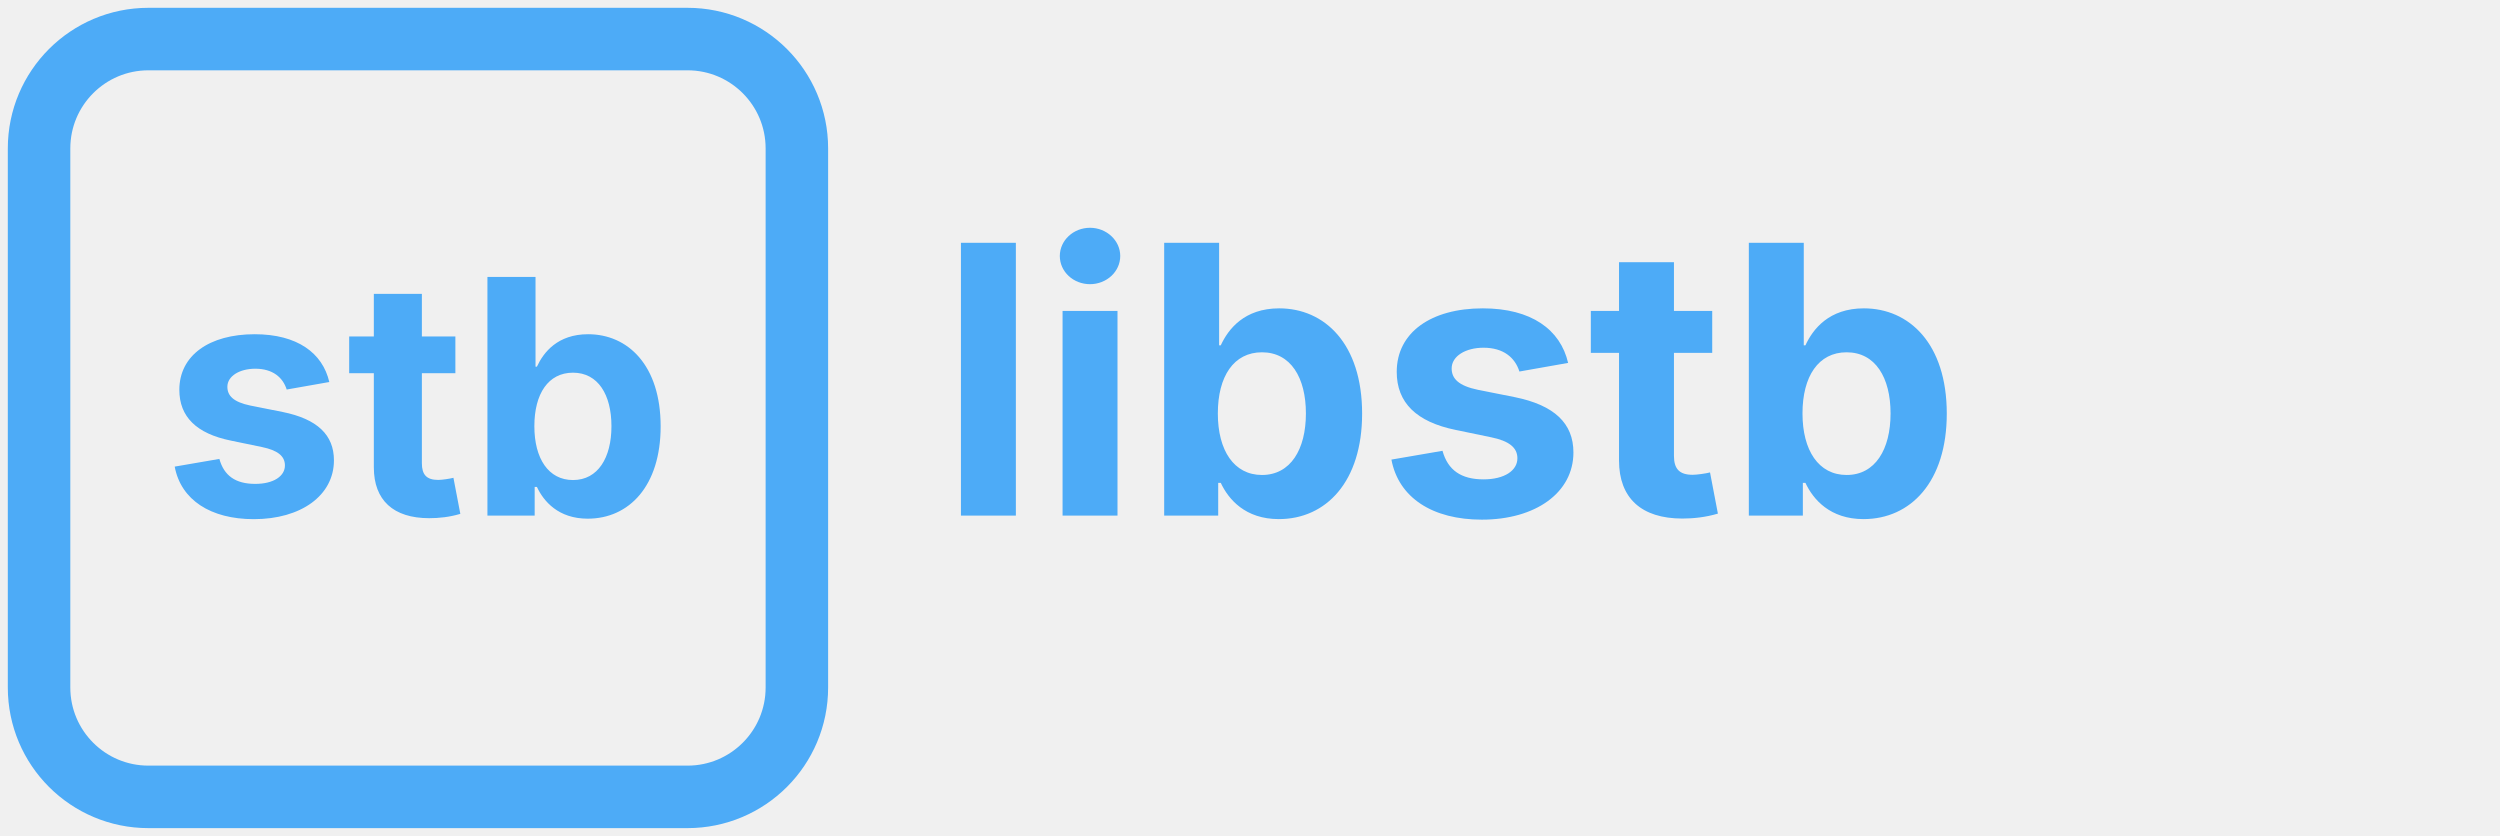
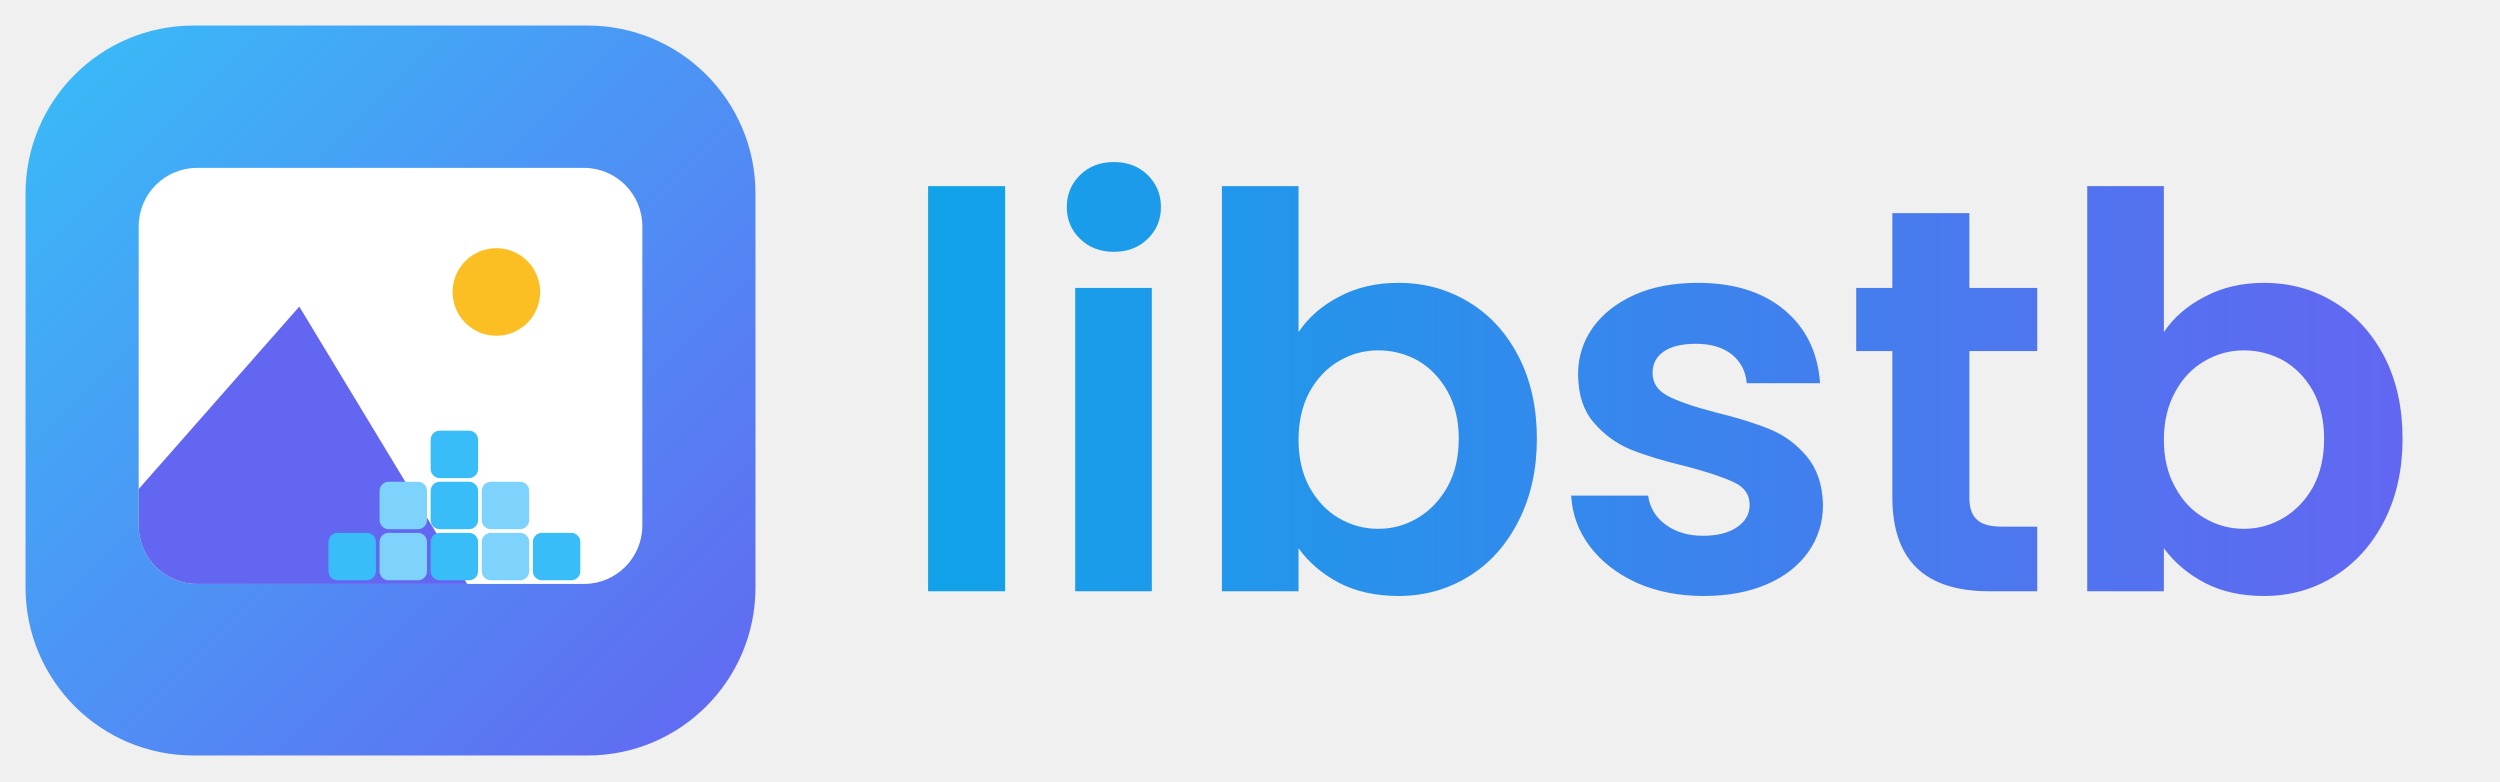
- <svg xmlns="http://www.w3.org/2000/svg" viewBox="0 0 640 214">
-   <rect x="10" y="10" width="194" height="194" rx="28" fill="none" stroke="#4dabf7" stroke-width="16" />
-   <text x="107" y="132" text-anchor="middle" font-family="Inter, Arial, sans-serif" font-size="84" font-weight="700" fill="#4dabf7">stb</text>
-   <text x="240" y="132" font-family="Inter, Arial, sans-serif" font-size="96" font-weight="700" fill="#4dabf7">libstb</text>
+ <svg xmlns="http://www.w3.org/2000/svg" viewBox="0 0 685 214" role="img" aria-label="libstb">
+   <defs>
+     <linearGradient id="lsBg" x1="0" y1="0" x2="1" y2="1">
+       <stop offset="0" stop-color="#38bdf8" />
+       <stop offset="1" stop-color="#6366f1" />
+     </linearGradient>
+   </defs>
+   <rect x="7" y="7" width="200" height="200" rx="46" fill="url(#lsBg)" />
+   <rect x="38" y="46" width="138" height="114" rx="16" fill="#ffffff" />
+   <g>
+     <circle cx="136" cy="80" r="12" fill="#fbbf24" />
+     <path d="M54 160 A16 16 0 0 1 38 144 L38 134 L82 84 L128 160 Z" fill="#6366f1" />
+     <rect x="90" y="146" width="13" height="13" rx="2.5" fill="#38bdf8" />
+     <rect x="104" y="146" width="13" height="13" rx="2.5" fill="#7dd3fc" />
+     <rect x="118" y="146" width="13" height="13" rx="2.5" fill="#38bdf8" />
+     <rect x="132" y="146" width="13" height="13" rx="2.5" fill="#7dd3fc" />
+     <rect x="146" y="146" width="13" height="13" rx="2.5" fill="#38bdf8" />
+     <rect x="104" y="132" width="13" height="13" rx="2.5" fill="#7dd3fc" />
+     <rect x="118" y="132" width="13" height="13" rx="2.5" fill="#38bdf8" />
+     <rect x="132" y="132" width="13" height="13" rx="2.5" fill="#7dd3fc" />
+     <rect x="118" y="118" width="13" height="13" rx="2.5" fill="#38bdf8" />
+   </g>
+   <defs>
+     <linearGradient id="lsText" gradientUnits="userSpaceOnUse" x1="244" y1="0" x2="662" y2="0">
+       <stop offset="0" stop-color="#0ea5e9" />
+       <stop offset="1" stop-color="#6366f1" />
+     </linearGradient>
+   </defs>
+   <path d="M275.4 51.0V162.0H254.3V51.0Z M292.3 56.7Q292.3 51.5 296.0 47.9Q299.6 44.4 305.2 44.4Q310.8 44.4 314.4 47.9Q318.1 51.5 318.1 56.7Q318.1 62.0 314.4 65.5Q310.8 69.0 305.2 69.0Q299.6 69.0 296.0 65.5Q292.3 62.0 292.3 56.7ZM315.6 78.9V162.0H294.6V78.9Z M383.2 77.5Q393.8 77.5 402.5 82.8Q411.1 88.0 416.1 97.7Q421.1 107.4 421.1 120.2Q421.1 132.9 416.1 142.7Q411.1 152.6 402.5 157.9Q393.8 163.3 383.2 163.3Q373.9 163.3 366.9 159.7Q359.9 156.0 355.8 150.2V162.0H334.8V51.0H355.8V91.0Q359.8 85.0 366.9 81.3Q374.0 77.5 383.2 77.5ZM377.6 96.0Q371.9 96.0 366.9 98.9Q361.9 101.8 358.8 107.4Q355.8 113.0 355.8 120.5Q355.8 128.0 358.8 133.5Q361.9 139.1 366.9 142.0Q371.9 144.9 377.6 144.9Q383.5 144.9 388.5 141.9Q393.5 138.9 396.6 133.4Q399.7 127.8 399.7 120.2Q399.7 112.7 396.6 107.2Q393.5 101.7 388.5 98.8Q383.5 96.0 377.6 96.0Z M430.5 135.8H451.6Q452.2 140.6 456.3 143.7Q460.5 146.8 466.6 146.8Q472.6 146.8 476.0 144.4Q479.4 142.1 479.4 138.3Q479.4 134.2 475.2 132.2Q471.1 130.2 462.1 127.8Q452.8 125.6 446.9 123.2Q441.0 120.8 436.7 115.8Q432.4 110.8 432.4 102.5Q432.4 95.5 436.4 89.8Q440.4 84.2 447.8 80.8Q455.2 77.5 465.2 77.5Q480.1 77.5 489.0 85.0Q497.8 92.4 498.7 105.0H478.6Q478.2 100.1 474.5 97.1Q470.8 94.2 464.7 94.2Q459.0 94.2 455.9 96.3Q452.8 98.4 452.8 102.2Q452.8 106.3 457.0 108.5Q461.2 110.7 470.1 113.0Q479.1 115.2 484.9 117.6Q490.8 120.0 495.0 125.0Q499.3 130.1 499.5 138.3Q499.5 145.5 495.5 151.2Q491.5 156.9 484.1 160.1Q476.7 163.3 466.8 163.3Q456.6 163.3 448.5 159.7Q440.4 156.0 435.6 149.7Q430.9 143.4 430.5 135.8Z M539.6 96.2V136.3Q539.6 140.6 541.7 142.4Q543.7 144.3 548.5 144.3H558.2V162.0H545.0Q518.5 162.0 518.5 136.2V96.2H508.6V78.9H518.5V58.4H539.6V78.9H558.2V96.2Z M620.3 77.5Q631.0 77.5 639.6 82.8Q648.2 88.0 653.3 97.7Q658.3 107.4 658.3 120.2Q658.3 132.9 653.3 142.7Q648.2 152.6 639.6 157.9Q631.0 163.3 620.3 163.3Q611.0 163.3 604.1 159.7Q597.1 156.0 592.9 150.2V162.0H571.9V51.0H592.9V91.0Q596.9 85.0 604.1 81.3Q611.2 77.5 620.3 77.5ZM614.8 96.0Q609.1 96.0 604.1 98.9Q599.0 101.8 596.0 107.4Q592.9 113.0 592.9 120.5Q592.9 128.0 596.0 133.5Q599.0 139.1 604.1 142.0Q609.1 144.9 614.8 144.9Q620.6 144.9 625.7 141.9Q630.7 138.9 633.8 133.4Q636.8 127.8 636.8 120.2Q636.8 112.7 633.8 107.2Q630.7 101.7 625.7 98.8Q620.6 96.0 614.8 96.0Z" fill="url(#lsText)" />
</svg>
